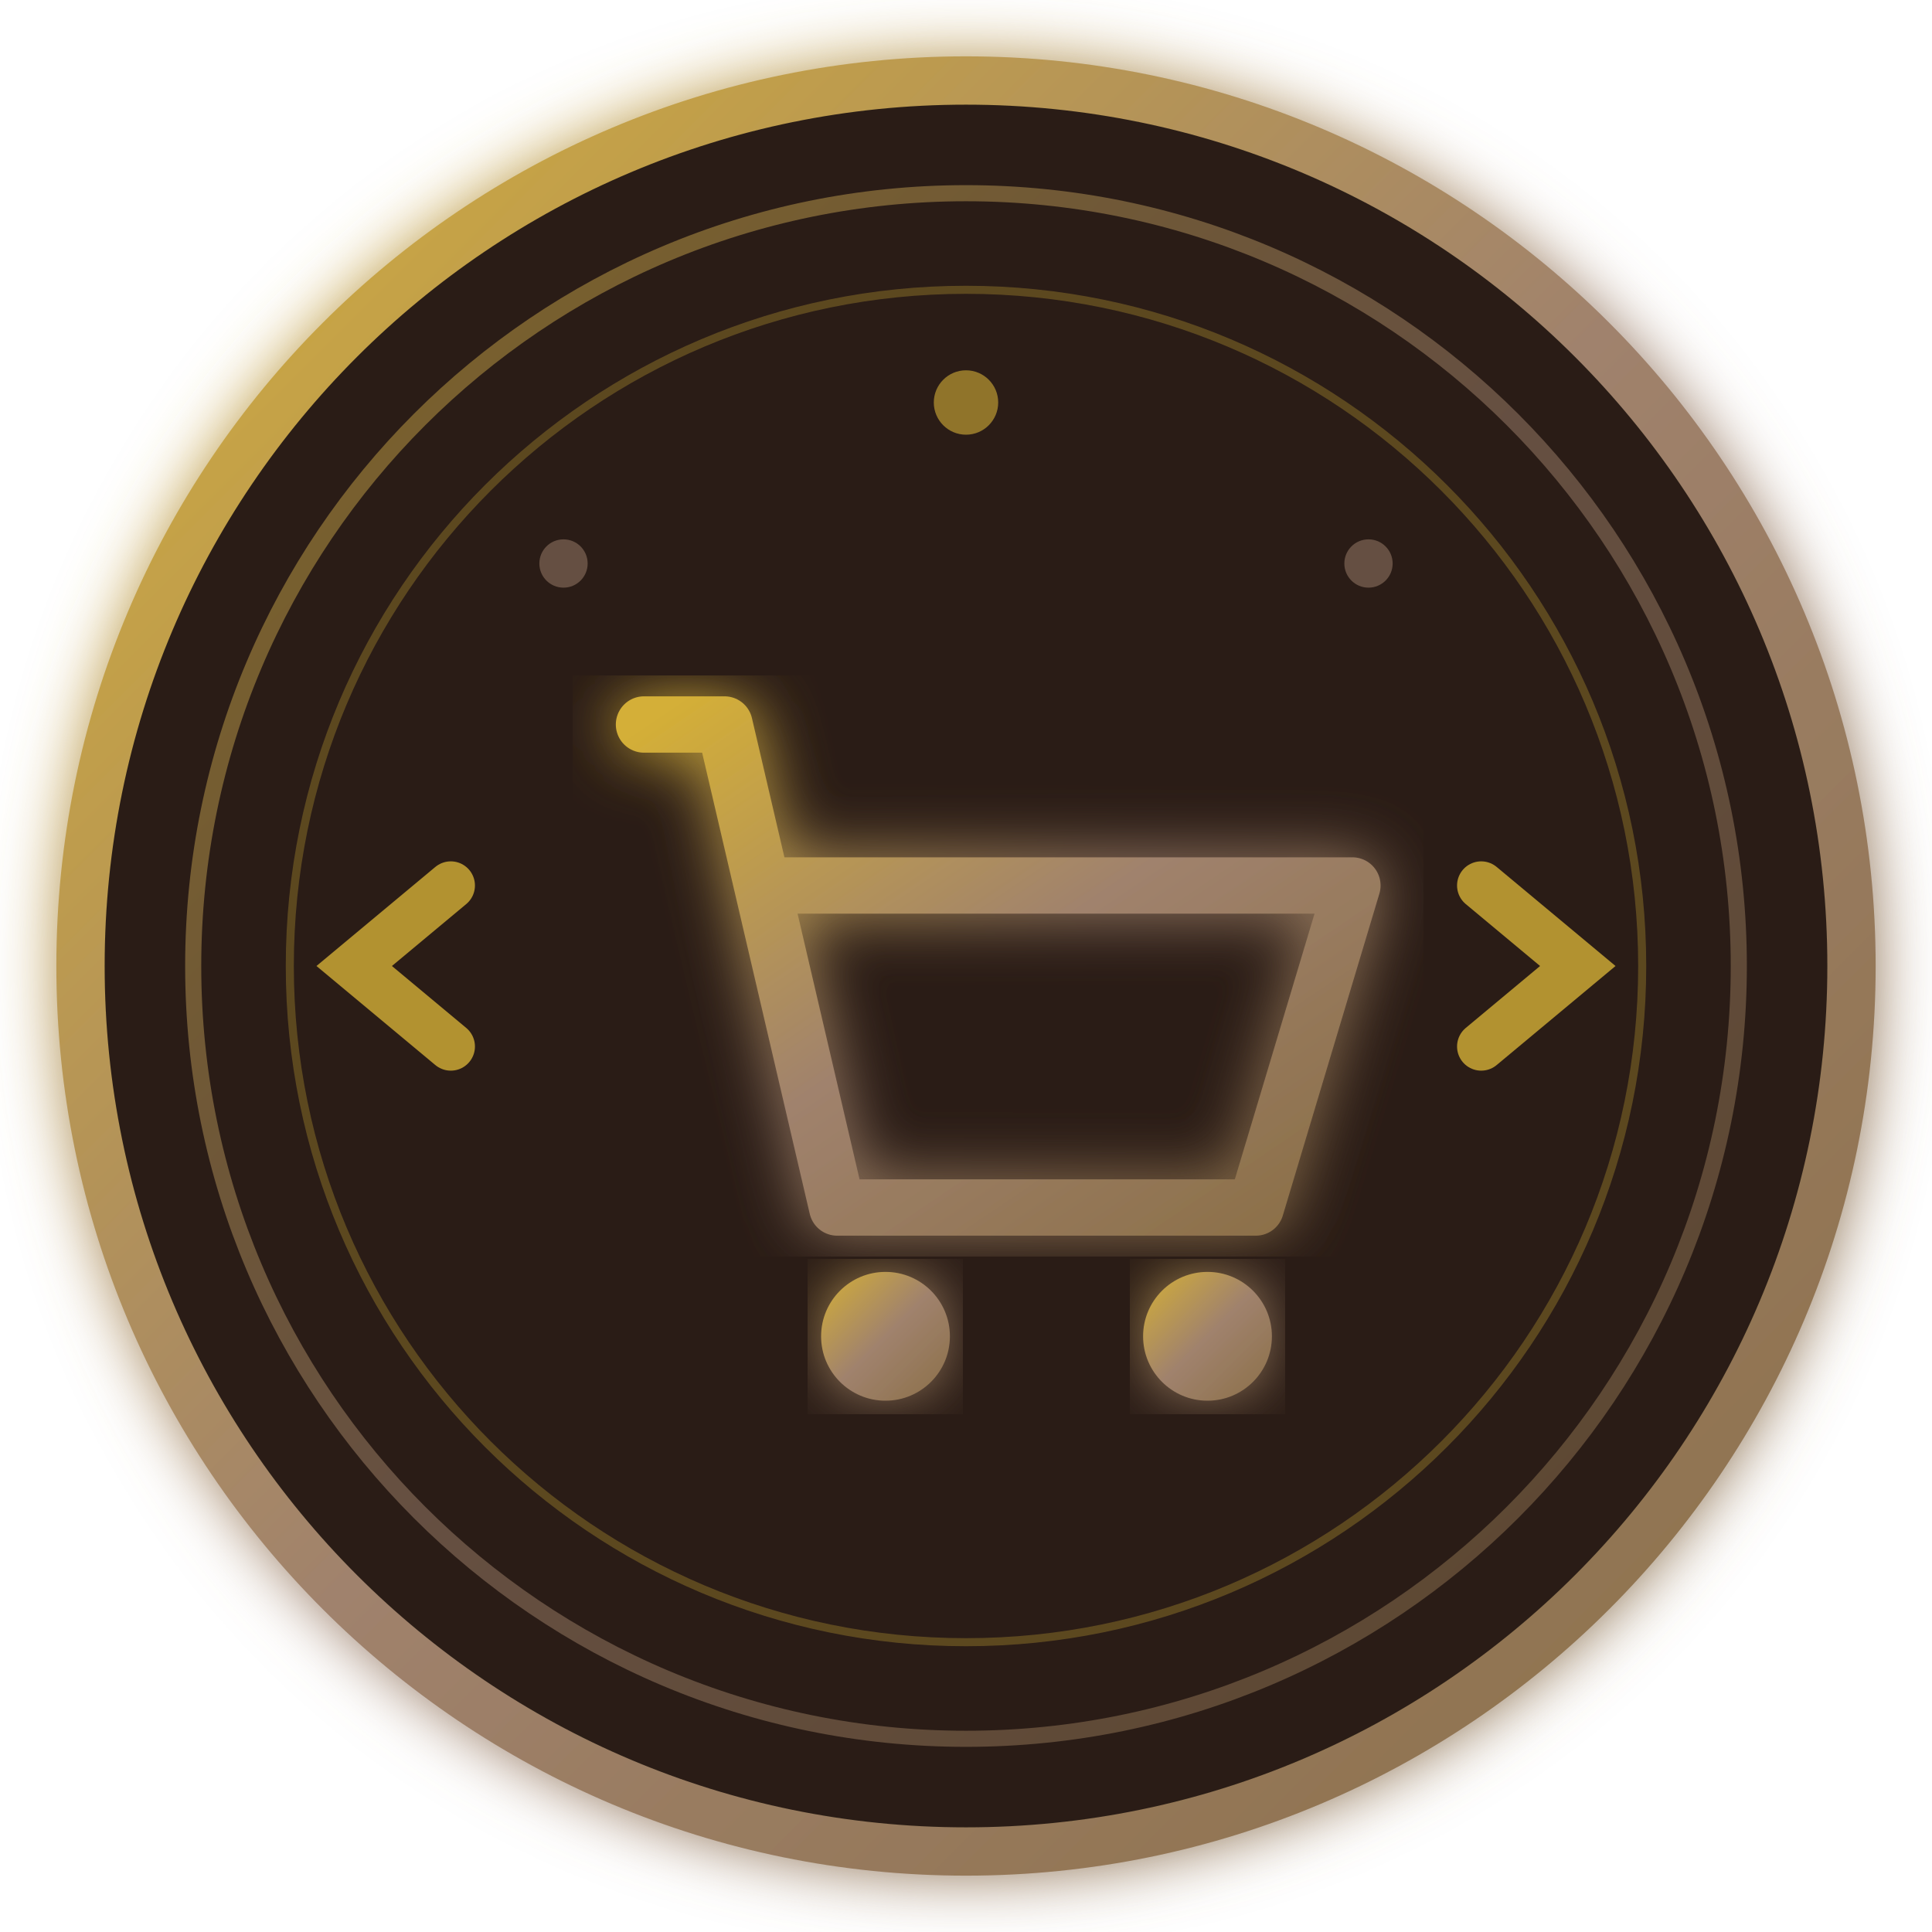
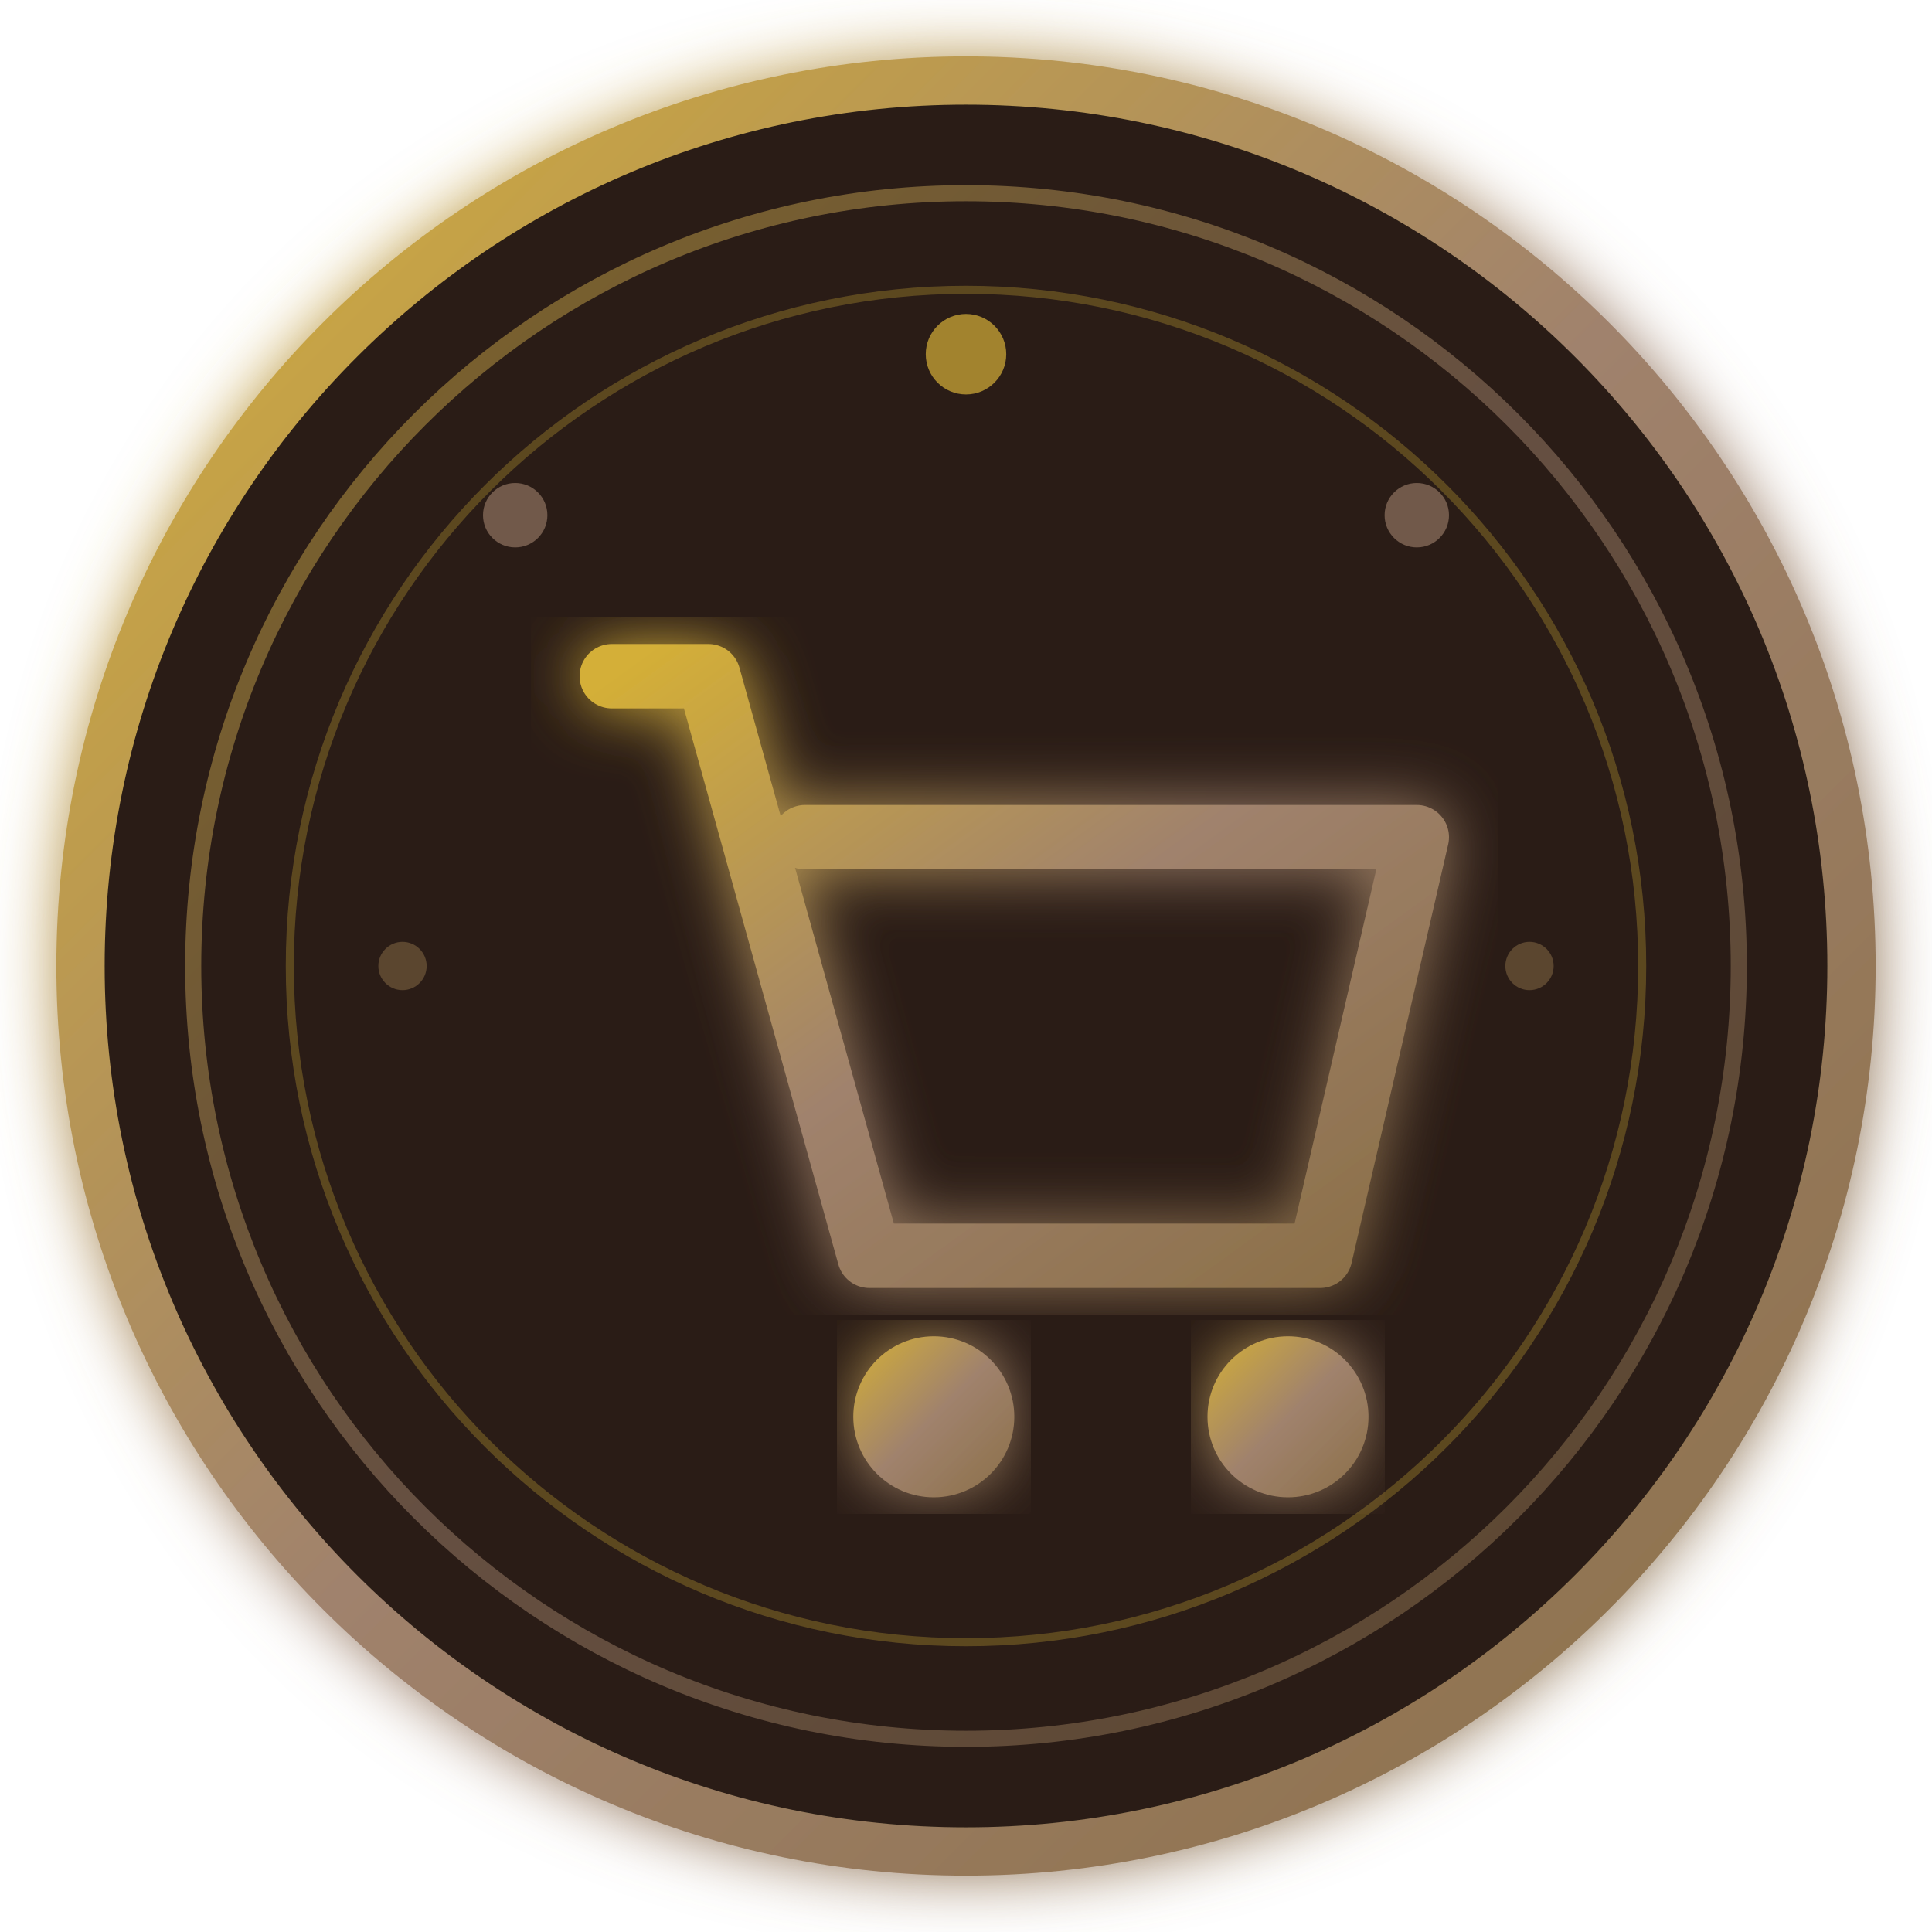
<svg xmlns="http://www.w3.org/2000/svg" viewBox="0 0 120 120" width="120" height="120">
  <defs>
    <linearGradient id="logoGradient" x1="0%" y1="0%" x2="100%" y2="100%">
      <stop offset="0%" style="stop-color:#d4af37;stop-opacity:1" />
      <stop offset="50%" style="stop-color:#a0826d;stop-opacity:1" />
      <stop offset="100%" style="stop-color:#8b6f47;stop-opacity:1" />
    </linearGradient>
    <filter id="glow">
      <feGaussianBlur stdDeviation="2" result="coloredBlur" />
      <feMerge>
        <feMergeNode in="coloredBlur" />
        <feMergeNode in="SourceGraphic" />
      </feMerge>
    </filter>
  </defs>
  <circle cx="60" cy="60" r="55" fill="#2a1f17" stroke="url(#logoGradient)" stroke-width="3" filter="url(#glow)" />
  <circle cx="60" cy="60" r="48" fill="none" stroke="url(#logoGradient)" stroke-width="1" opacity="0.5" />
  <g transform="translate(60, 60)">
-     <path d="M -20 -15 L -15 -15 L -8 15 L 18 15 L 24 -5 L -12 -5" fill="none" stroke="url(#logoGradient)" stroke-width="3.5" stroke-linecap="round" stroke-linejoin="round" filter="url(#glow)" />
-     <circle cx="-5" cy="23" r="4" fill="url(#logoGradient)" filter="url(#glow)" />
-     <circle cx="15" cy="23" r="4" fill="url(#logoGradient)" filter="url(#glow)" />
-     <path d="M -32 -5 L -38 0 L -32 5" fill="none" stroke="#d4af37" stroke-width="3" stroke-linecap="round" opacity="0.8" />
-     <path d="M 32 -5 L 38 0 L 32 5" fill="none" stroke="#d4af37" stroke-width="3" stroke-linecap="round" opacity="0.8" />
-     <circle cx="0" cy="-35" r="2" fill="#d4af37" opacity="0.6" />
-     <circle cx="-25" cy="-25" r="1.5" fill="#a0826d" opacity="0.5" />
-     <circle cx="25" cy="-25" r="1.5" fill="#a0826d" opacity="0.5" />
+     <path d="M -22 -18 L -16 -18 L -6 18 L 22 18 L 28 -8 L -10 -8" fill="none" stroke="url(#logoGradient)" stroke-width="4" stroke-linecap="round" stroke-linejoin="round" filter="url(#glow)" />
+     <circle cx="-2" cy="28" r="5" fill="url(#logoGradient)" filter="url(#glow)" />
+     <circle cx="20" cy="28" r="5" fill="url(#logoGradient)" filter="url(#glow)" />
+     <circle cx="0" cy="-38" r="2.5" fill="#d4af37" opacity="0.7" />
+     <circle cx="-28" cy="-28" r="2" fill="#a0826d" opacity="0.6" />
+     <circle cx="28" cy="-28" r="2" fill="#a0826d" opacity="0.6" />
+     <circle cx="-35" cy="0" r="1.5" fill="#8b6f47" opacity="0.5" />
+     <circle cx="35" cy="0" r="1.5" fill="#8b6f47" opacity="0.5" />
  </g>
  <circle cx="60" cy="60" r="42" fill="none" stroke="#d4af37" stroke-width="0.5" opacity="0.3" />
</svg>
